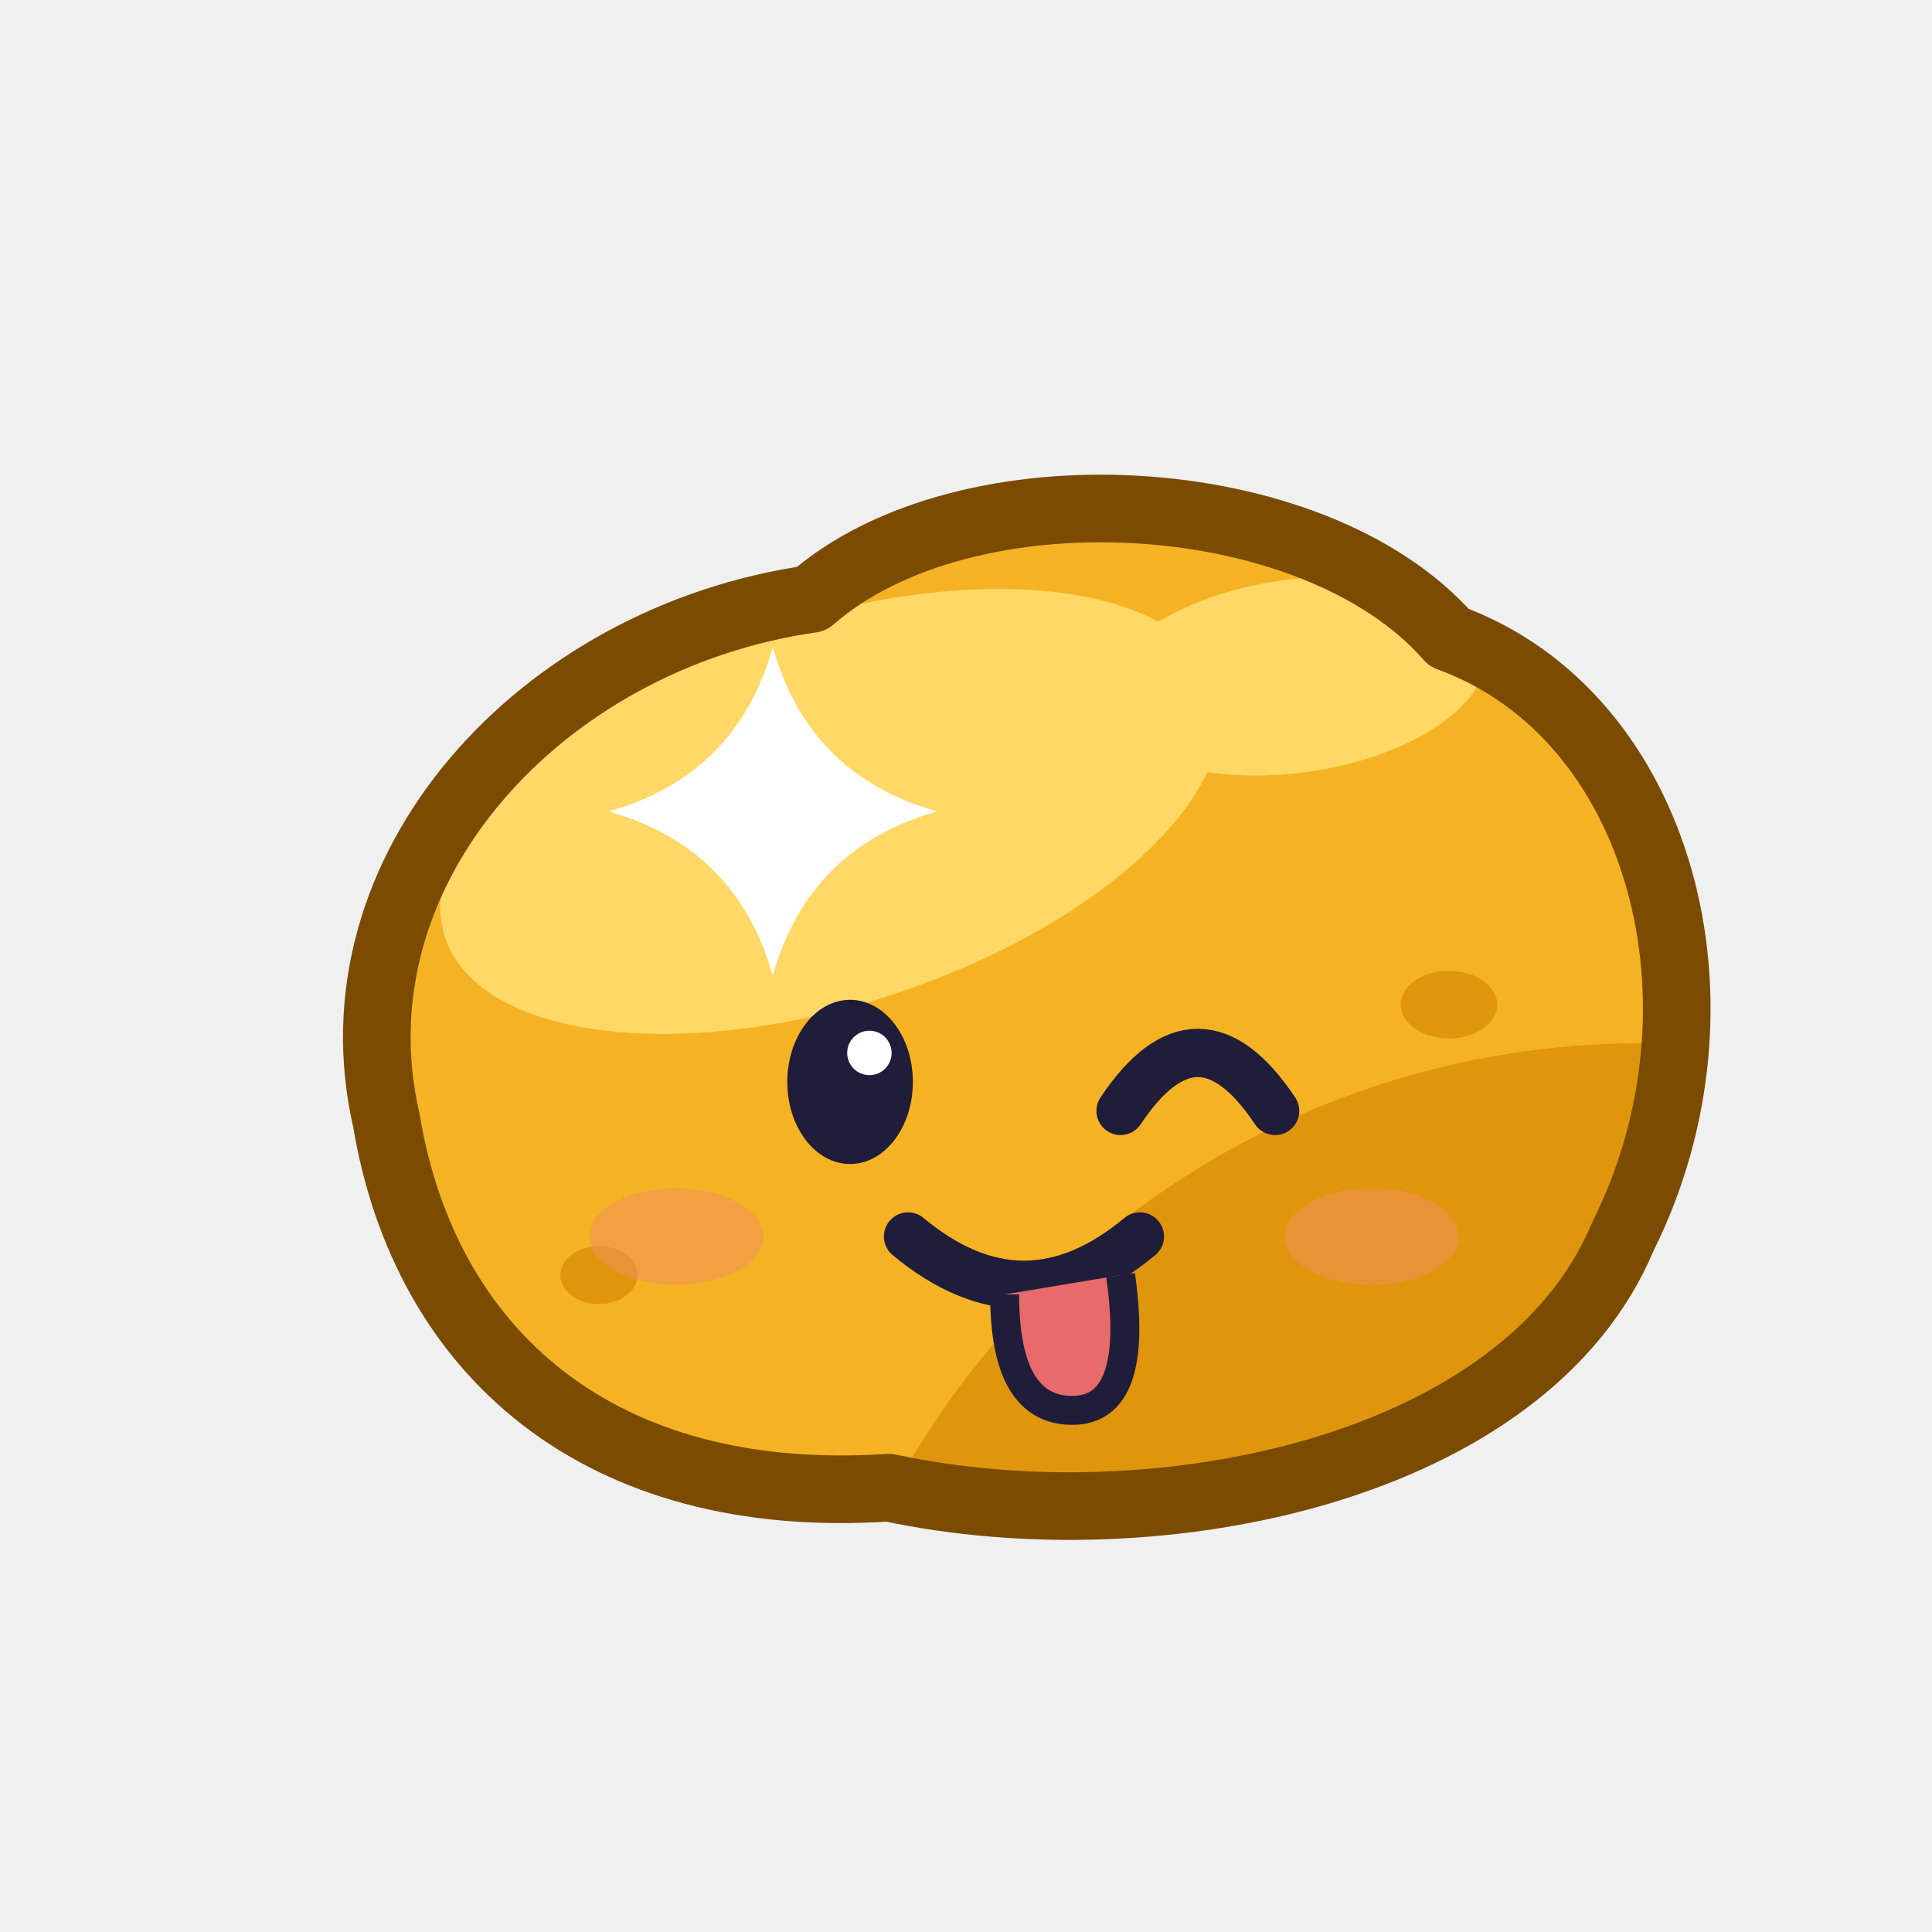
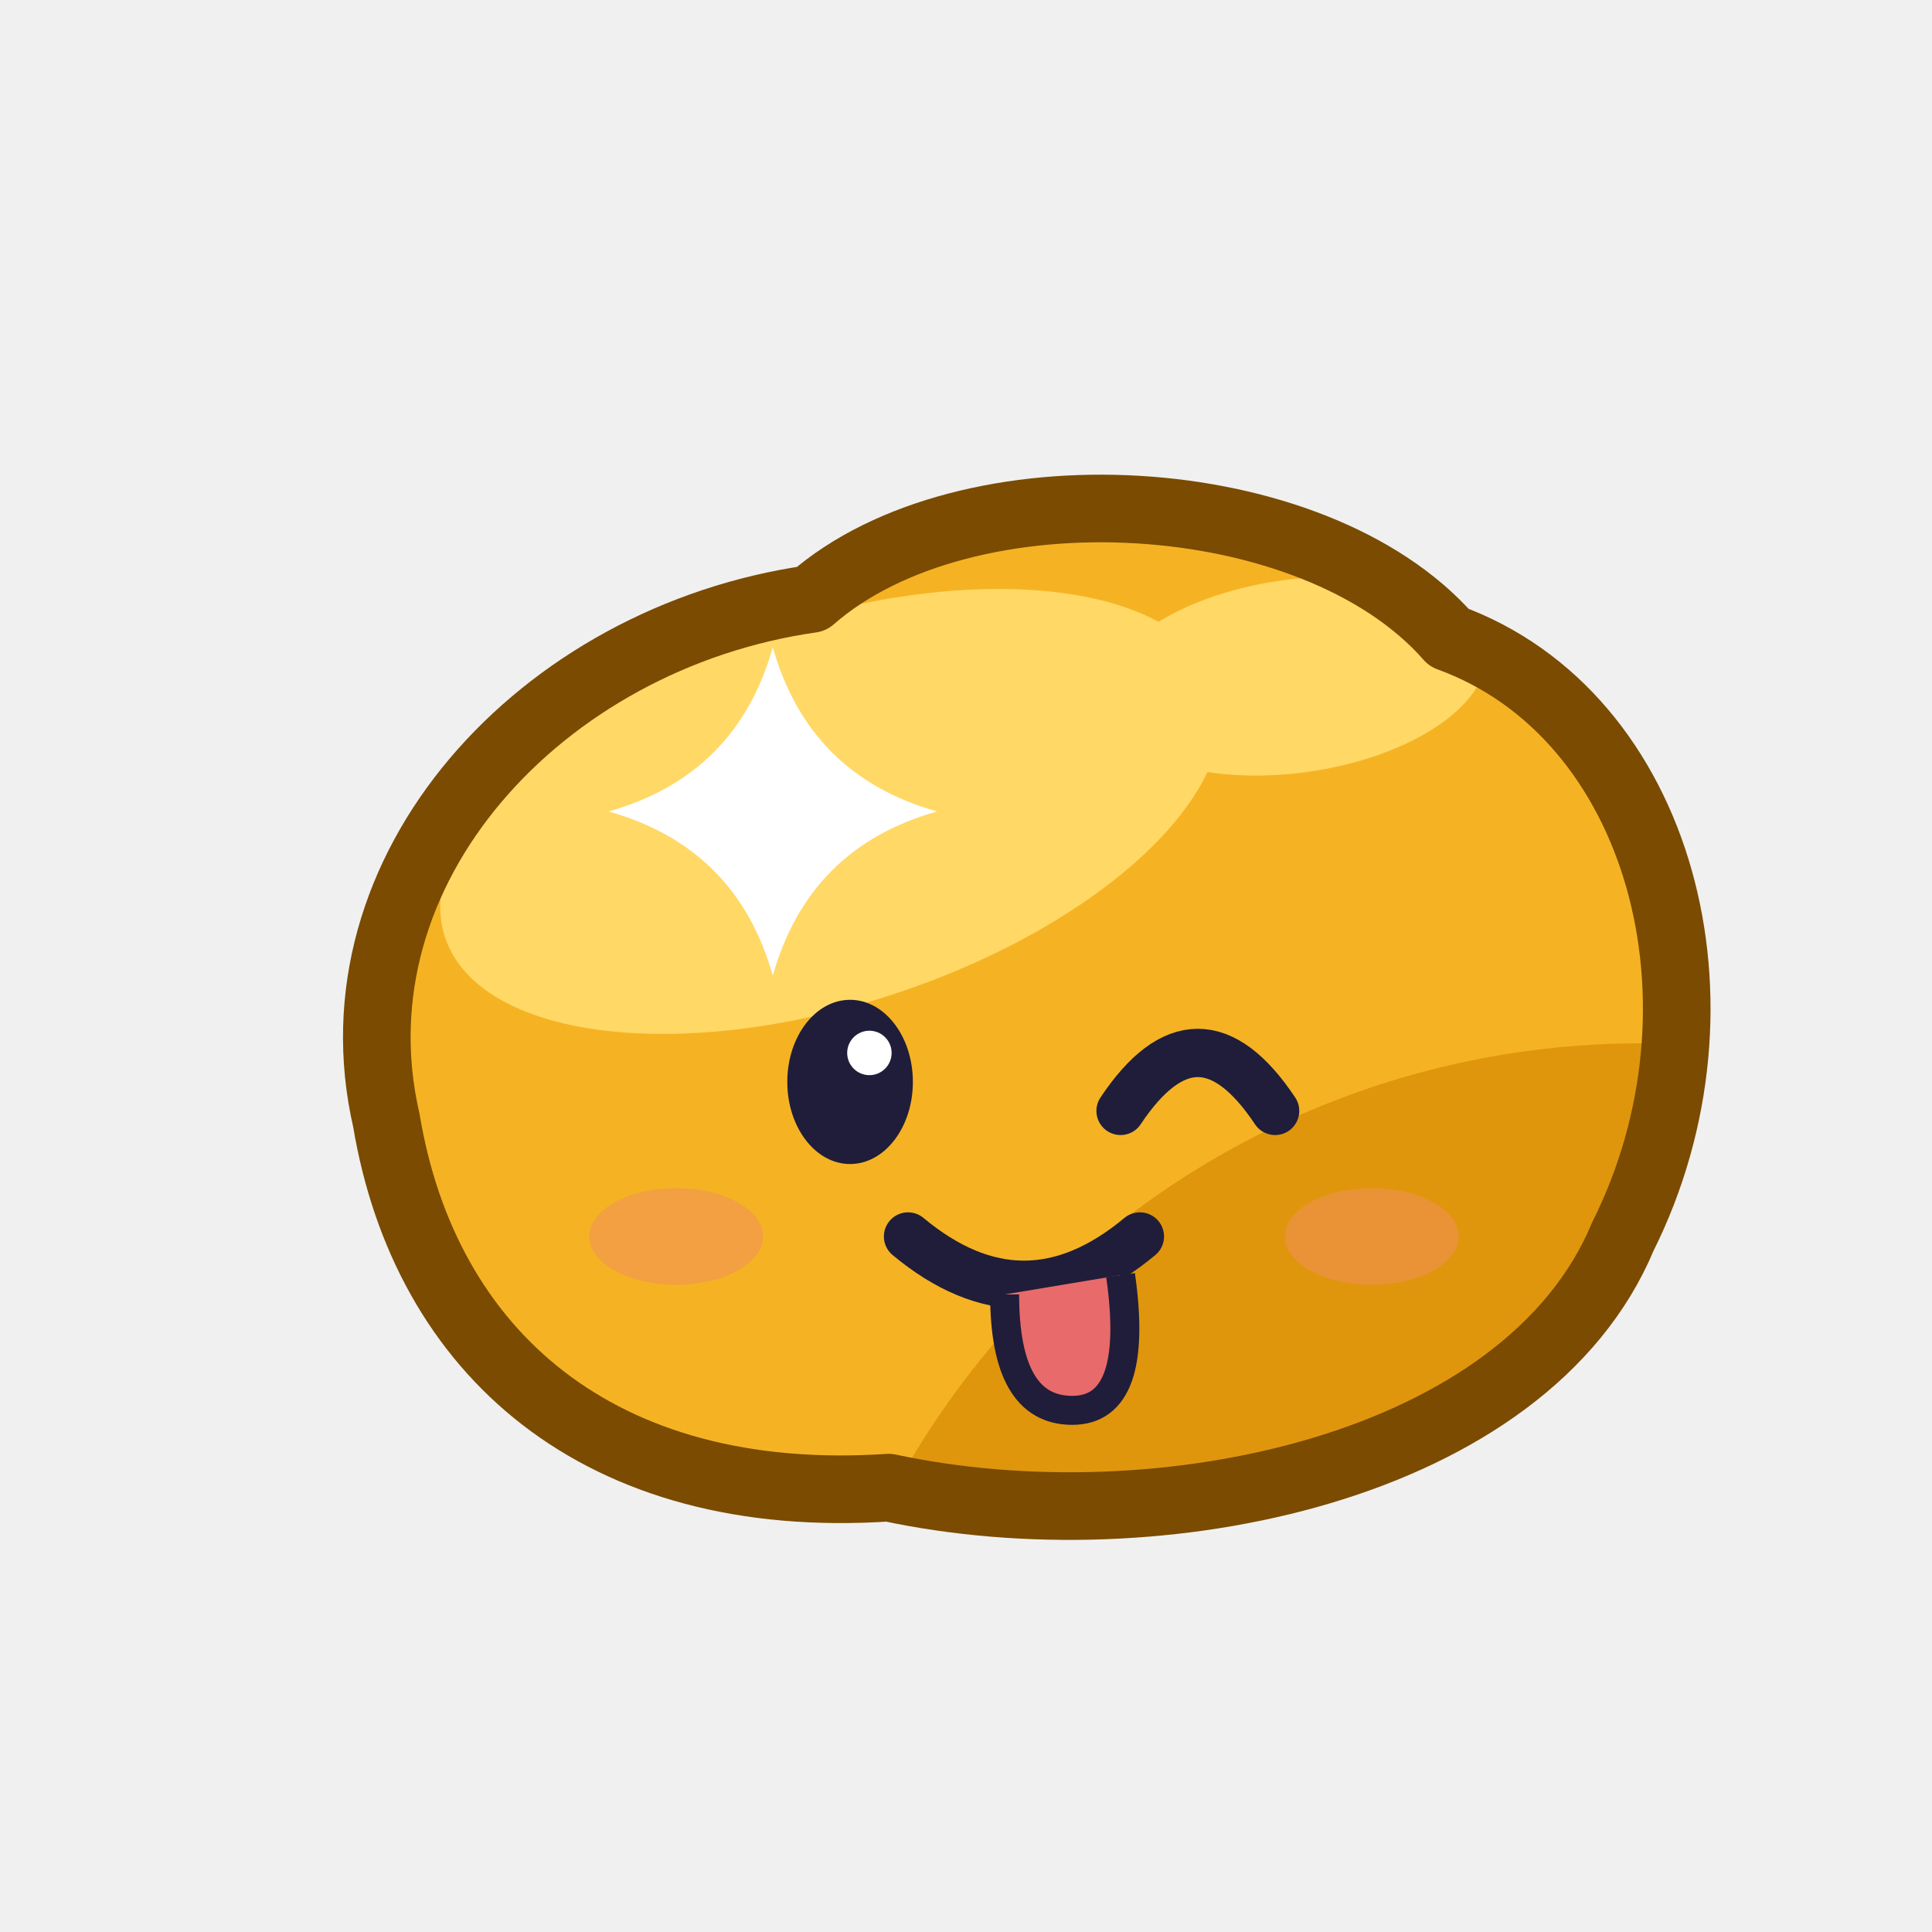
<svg xmlns="http://www.w3.org/2000/svg" viewBox="0 0 200 200" role="img" aria-label="Pépite clin d'œil">
  <defs>
    <clipPath id="cp-clin-doeil">
      <path d="M40,116 C34,90 56,66 84,62 C100,48 136,50 150,66 C172,74 180,104 168,128 C158,152 120,160 92,154 C62,156 44,140 40,116 Z" />
    </clipPath>
  </defs>
  <path d="M40,116 C34,90 56,66 84,62 C100,48 136,50 150,66 C172,74 180,104 168,128 C158,152 120,160 92,154 C62,156 44,140 40,116 Z" fill="#F5B323" />
  <g clip-path="url(#cp-clin-doeil)">
    <circle cx="170" cy="196" r="88" fill="#E0960C" />
    <ellipse cx="86" cy="84" rx="42" ry="20" transform="rotate(-18 86 84)" fill="#FFD866" />
    <ellipse cx="134" cy="70" rx="20" ry="10" transform="rotate(-8 134 70)" fill="#FFD866" />
-     <ellipse cx="150" cy="104" rx="5" ry="3.5" fill="#E0960C" />
-     <ellipse cx="62" cy="132" rx="4" ry="3" fill="#E0960C" />
  </g>
  <path d="M40,116 C34,90 56,66 84,62 C100,48 136,50 150,66 C172,74 180,104 168,128 C158,152 120,160 92,154 C62,156 44,140 40,116 Z" fill="none" stroke="#7A4B00" stroke-width="7" stroke-linejoin="round" />
  <path d="M80,67 Q83.74,80.26 97,84 Q83.74,87.74 80,101 Q76.26,87.74 63,84 Q76.26,80.26 80,67 Z" fill="#fff" />
  <ellipse cx="88" cy="112" rx="6.5" ry="8.5" fill="#1F1D3A" />
  <circle cx="90" cy="109" r="2.3" fill="#fff" />
  <path d="M116,115 Q124,103 132,115" stroke="#1F1D3A" stroke-width="5" stroke-linecap="round" fill="none" />
  <path d="M94,128 Q106,138 118,128" stroke="#1F1D3A" stroke-width="5" stroke-linecap="round" fill="none" />
  <path d="M104,134 Q104,146 111,146 Q118,146 116,132" fill="#E86A6A" stroke="#1F1D3A" stroke-width="3" />
  <ellipse cx="70" cy="128" rx="9" ry="5" fill="#F0905A" opacity="0.55" />
  <ellipse cx="142" cy="128" rx="9" ry="5" fill="#F0905A" opacity="0.55" />
</svg>
